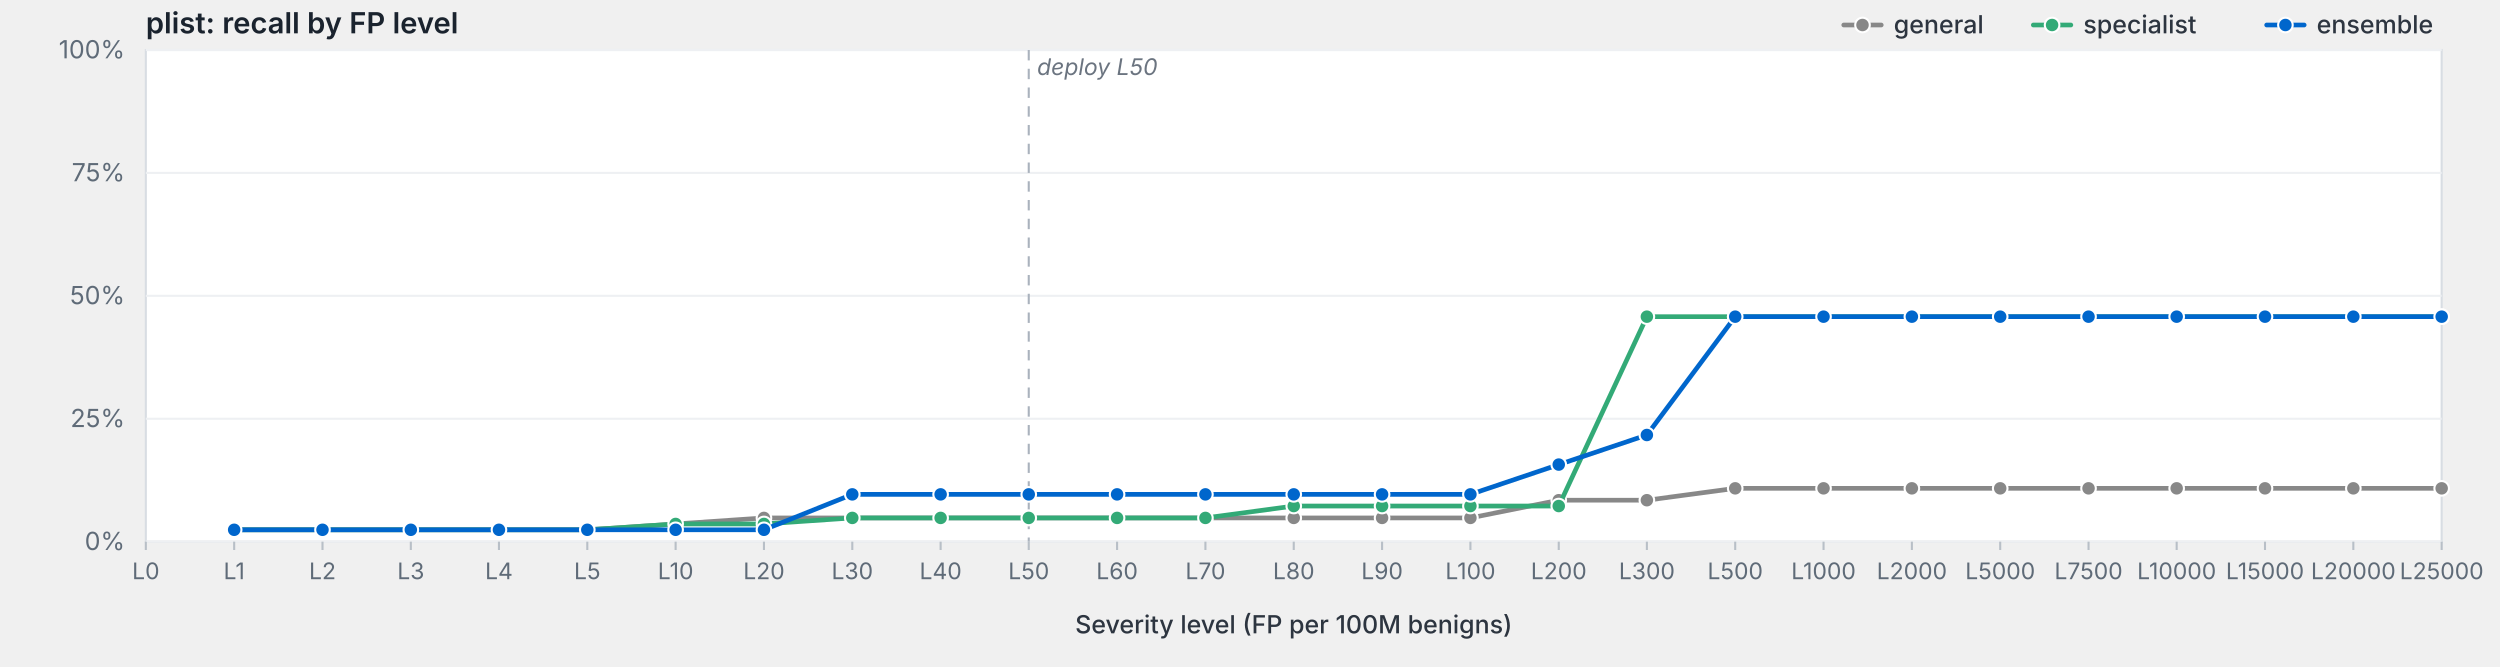
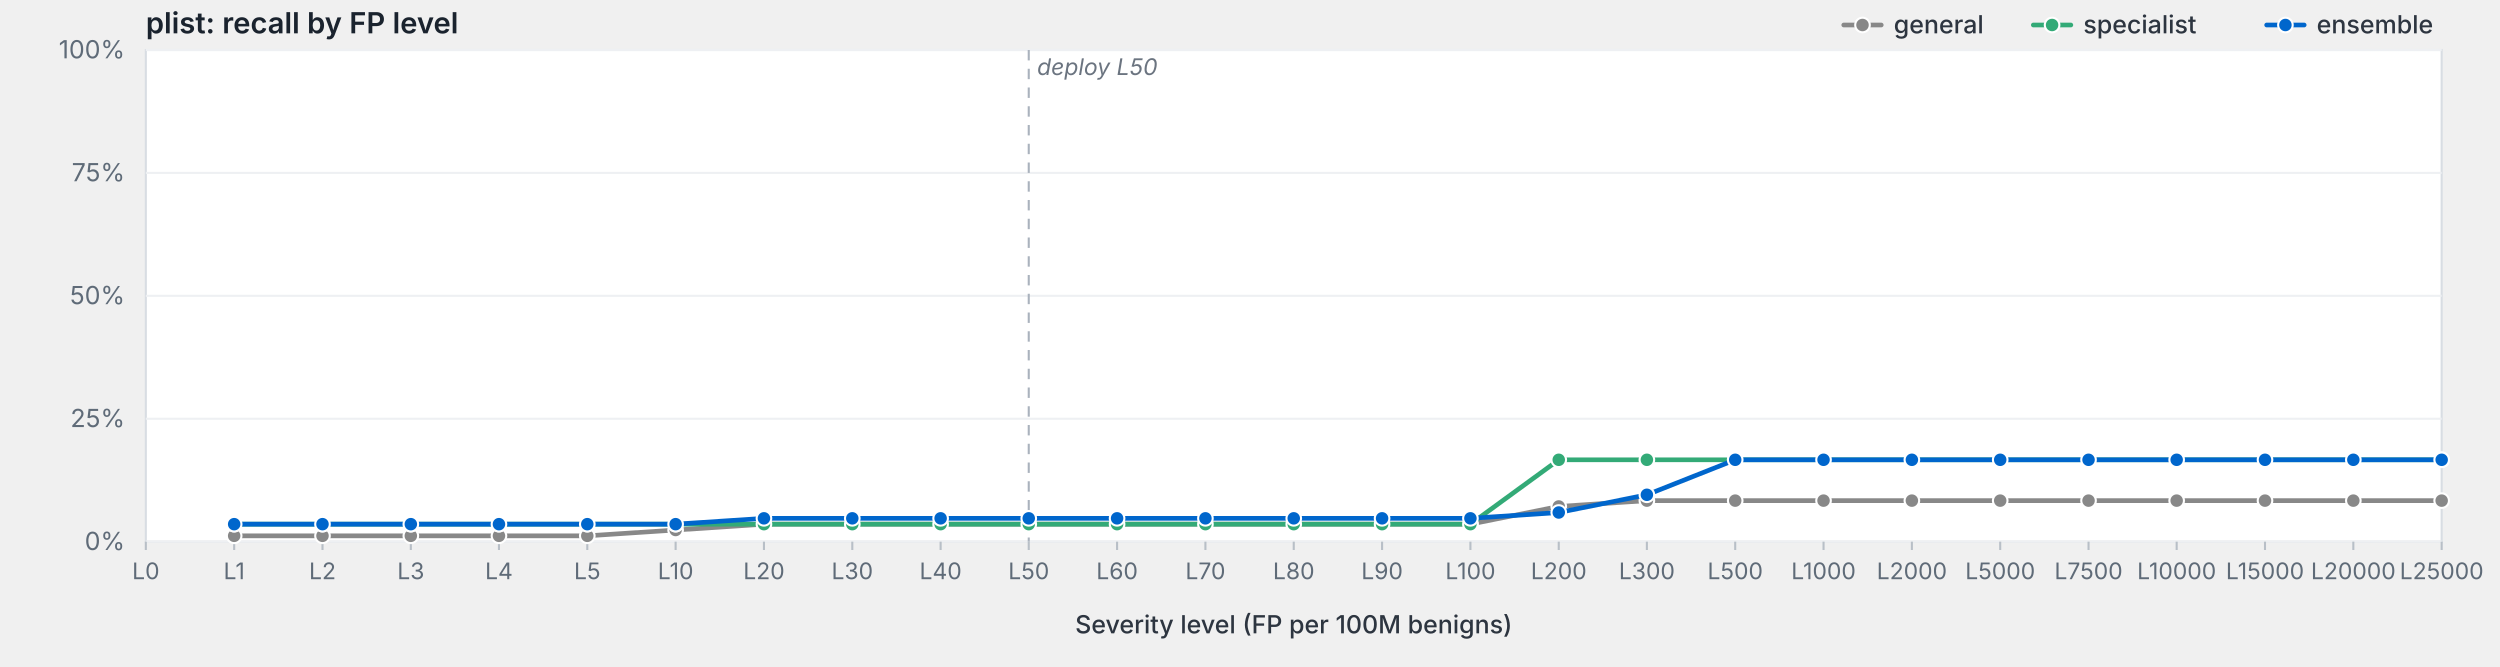
<svg xmlns="http://www.w3.org/2000/svg" viewBox="0 0 1200 320" width="1200" height="320" preserveAspectRatio="xMidYMid meet" role="img" aria-label="plist: recall by FP level">
  <style>svg { background: #fdfdfd; }.frame { fill: #fff; stroke: #d8dde3; stroke-width: 1; }.grid { stroke: #eef0f3; stroke-width: 1; }.tick { stroke: #b8bfc7; stroke-width: 1; }.axis-label { fill: #5f6b78; font-family: -apple-system, BlinkMacSystemFont, "Segoe UI", system-ui, sans-serif; font-size: 12px; }.x-label { fill: #5f6b78; font-family: -apple-system, BlinkMacSystemFont, "Segoe UI", system-ui, sans-serif; font-size: 11px; }.axis-title { fill: #2d3540; font-family: -apple-system, BlinkMacSystemFont, "Segoe UI", system-ui, sans-serif; font-size: 12px; font-weight: 500; }.title { fill: #1a232e; font-family: -apple-system, BlinkMacSystemFont, "Segoe UI", system-ui, sans-serif; font-size: 14px; font-weight: 600; }.deploy-marker { stroke: #aab2bd; stroke-width: 1; stroke-dasharray: 5,4; }.deploy-label { fill: #6b7480; font-family: -apple-system, BlinkMacSystemFont, "Segoe UI", system-ui, sans-serif; font-size: 11px; font-style: italic; }.curve { fill: none; stroke-width: 2.25; stroke-linejoin: round; stroke-linecap: round; }.marker { stroke: #fff; stroke-width: 1; }.legend-text { fill: #2d3540; font-family: -apple-system, BlinkMacSystemFont, "Segoe UI", system-ui, sans-serif; font-size: 12px; font-weight: 500; }</style>
  <text class="title" x="70" y="16">plist: recall by FP level</text>
  <rect class="frame" x="70" y="24" width="1102" height="236" />
  <line class="grid" x1="70" y1="260.0" x2="1172" y2="260.0" />
  <text class="axis-label" x="60" y="264.0" text-anchor="end">0%</text>
  <line class="grid" x1="70" y1="201.0" x2="1172" y2="201.0" />
  <text class="axis-label" x="60" y="205.0" text-anchor="end">25%</text>
  <line class="grid" x1="70" y1="142.0" x2="1172" y2="142.0" />
  <text class="axis-label" x="60" y="146.0" text-anchor="end">50%</text>
  <line class="grid" x1="70" y1="83.0" x2="1172" y2="83.0" />
  <text class="axis-label" x="60" y="87.0" text-anchor="end">75%</text>
  <line class="grid" x1="70" y1="24.0" x2="1172" y2="24.0" />
  <text class="axis-label" x="60" y="28.0" text-anchor="end">100%</text>
  <line class="deploy-marker" x1="493.8" y1="24" x2="493.8" y2="260" />
  <text class="deploy-label" x="497.8" y="36" text-anchor="start">deploy L50</text>
  <line class="tick" x1="70.0" y1="260" x2="70.0" y2="264" />
  <text class="x-label" x="70.0" y="278" text-anchor="middle">L0</text>
  <line class="tick" x1="112.4" y1="260" x2="112.4" y2="264" />
  <text class="x-label" x="112.4" y="278" text-anchor="middle">L1</text>
  <line class="tick" x1="154.8" y1="260" x2="154.8" y2="264" />
  <text class="x-label" x="154.8" y="278" text-anchor="middle">L2</text>
  <line class="tick" x1="197.2" y1="260" x2="197.2" y2="264" />
  <text class="x-label" x="197.2" y="278" text-anchor="middle">L3</text>
  <line class="tick" x1="239.5" y1="260" x2="239.5" y2="264" />
  <text class="x-label" x="239.5" y="278" text-anchor="middle">L4</text>
  <line class="tick" x1="281.9" y1="260" x2="281.9" y2="264" />
  <text class="x-label" x="281.9" y="278" text-anchor="middle">L5</text>
  <line class="tick" x1="324.3" y1="260" x2="324.3" y2="264" />
  <text class="x-label" x="324.3" y="278" text-anchor="middle">L10</text>
  <line class="tick" x1="366.7" y1="260" x2="366.7" y2="264" />
  <text class="x-label" x="366.7" y="278" text-anchor="middle">L20</text>
  <line class="tick" x1="409.1" y1="260" x2="409.1" y2="264" />
  <text class="x-label" x="409.1" y="278" text-anchor="middle">L30</text>
  <line class="tick" x1="451.5" y1="260" x2="451.5" y2="264" />
  <text class="x-label" x="451.5" y="278" text-anchor="middle">L40</text>
  <line class="tick" x1="493.8" y1="260" x2="493.8" y2="264" />
  <text class="x-label" x="493.8" y="278" text-anchor="middle">L50</text>
  <line class="tick" x1="536.2" y1="260" x2="536.2" y2="264" />
  <text class="x-label" x="536.2" y="278" text-anchor="middle">L60</text>
  <line class="tick" x1="578.6" y1="260" x2="578.6" y2="264" />
  <text class="x-label" x="578.6" y="278" text-anchor="middle">L70</text>
  <line class="tick" x1="621.0" y1="260" x2="621.0" y2="264" />
  <text class="x-label" x="621.0" y="278" text-anchor="middle">L80</text>
  <line class="tick" x1="663.4" y1="260" x2="663.4" y2="264" />
  <text class="x-label" x="663.4" y="278" text-anchor="middle">L90</text>
  <line class="tick" x1="705.8" y1="260" x2="705.8" y2="264" />
  <text class="x-label" x="705.8" y="278" text-anchor="middle">L100</text>
  <line class="tick" x1="748.2" y1="260" x2="748.2" y2="264" />
  <text class="x-label" x="748.2" y="278" text-anchor="middle">L200</text>
  <line class="tick" x1="790.5" y1="260" x2="790.5" y2="264" />
  <text class="x-label" x="790.5" y="278" text-anchor="middle">L300</text>
  <line class="tick" x1="832.9" y1="260" x2="832.9" y2="264" />
  <text class="x-label" x="832.9" y="278" text-anchor="middle">L500</text>
  <line class="tick" x1="875.3" y1="260" x2="875.3" y2="264" />
  <text class="x-label" x="875.3" y="278" text-anchor="middle">L1000</text>
  <line class="tick" x1="917.7" y1="260" x2="917.7" y2="264" />
  <text class="x-label" x="917.7" y="278" text-anchor="middle">L2000</text>
  <line class="tick" x1="960.1" y1="260" x2="960.1" y2="264" />
  <text class="x-label" x="960.1" y="278" text-anchor="middle">L5000</text>
  <line class="tick" x1="1002.5" y1="260" x2="1002.5" y2="264" />
  <text class="x-label" x="1002.5" y="278" text-anchor="middle">L7500</text>
  <line class="tick" x1="1044.8" y1="260" x2="1044.8" y2="264" />
  <text class="x-label" x="1044.8" y="278" text-anchor="middle">L10000</text>
  <line class="tick" x1="1087.2" y1="260" x2="1087.2" y2="264" />
  <text class="x-label" x="1087.2" y="278" text-anchor="middle">L15000</text>
  <line class="tick" x1="1129.6" y1="260" x2="1129.6" y2="264" />
  <text class="x-label" x="1129.6" y="278" text-anchor="middle">L20000</text>
  <line class="tick" x1="1172.0" y1="260" x2="1172.0" y2="264" />
  <text class="x-label" x="1172.0" y="278" text-anchor="middle">L25000</text>
  <text class="axis-title" x="621.0" y="304" text-anchor="middle">Severity level (FP per 100M benigns)</text>
-   <path class="curve" d="M112.4,254.3 L154.8,254.3 L197.2,254.3 L239.5,254.3 L281.9,254.3 L324.3,251.5 L366.7,248.6 L409.1,248.6 L451.5,248.6 L493.8,248.6 L536.2,248.6 L578.6,248.6 L621.0,248.6 L663.4,248.6 L705.8,248.6 L748.2,240.1 L790.5,240.1 L832.9,234.4 L875.3,234.4 L917.7,234.4 L960.1,234.4 L1002.5,234.4 L1044.8,234.4 L1087.2,234.4 L1129.6,234.4 L1172.0,234.4" stroke="#888" />
-   <circle class="marker" cx="112.4" cy="254.3" r="3.5" fill="#888" />
-   <circle class="marker" cx="154.8" cy="254.3" r="3.5" fill="#888" />
-   <circle class="marker" cx="197.2" cy="254.3" r="3.5" fill="#888" />
-   <circle class="marker" cx="239.5" cy="254.3" r="3.5" fill="#888" />
-   <circle class="marker" cx="281.9" cy="254.3" r="3.5" fill="#888" />
-   <circle class="marker" cx="324.3" cy="251.5" r="3.5" fill="#888" />
-   <circle class="marker" cx="366.7" cy="248.6" r="3.5" fill="#888" />
-   <circle class="marker" cx="409.1" cy="248.6" r="3.5" fill="#888" />
-   <circle class="marker" cx="451.5" cy="248.6" r="3.5" fill="#888" />
-   <circle class="marker" cx="493.8" cy="248.6" r="3.5" fill="#888" />
-   <circle class="marker" cx="536.2" cy="248.6" r="3.5" fill="#888" />
-   <circle class="marker" cx="578.6" cy="248.6" r="3.5" fill="#888" />
-   <circle class="marker" cx="621.0" cy="248.6" r="3.5" fill="#888" />
-   <circle class="marker" cx="663.4" cy="248.6" r="3.5" fill="#888" />
-   <circle class="marker" cx="705.8" cy="248.6" r="3.5" fill="#888" />
-   <circle class="marker" cx="748.2" cy="240.1" r="3.5" fill="#888" />
-   <circle class="marker" cx="790.5" cy="240.1" r="3.5" fill="#888" />
-   <circle class="marker" cx="832.9" cy="234.4" r="3.5" fill="#888" />
-   <circle class="marker" cx="875.3" cy="234.4" r="3.5" fill="#888" />
-   <circle class="marker" cx="917.7" cy="234.4" r="3.5" fill="#888" />
-   <circle class="marker" cx="960.1" cy="234.4" r="3.5" fill="#888" />
-   <circle class="marker" cx="1002.5" cy="234.4" r="3.5" fill="#888" />
-   <circle class="marker" cx="1044.8" cy="234.4" r="3.5" fill="#888" />
-   <circle class="marker" cx="1087.2" cy="234.4" r="3.5" fill="#888" />
-   <circle class="marker" cx="1129.6" cy="234.4" r="3.5" fill="#888" />
-   <circle class="marker" cx="1172.0" cy="234.4" r="3.5" fill="#888" />
-   <path class="curve" d="M112.4,254.3 L154.8,254.3 L197.2,254.3 L239.5,254.3 L281.9,254.3 L324.3,251.5 L366.7,251.5 L409.1,248.6 L451.5,248.6 L493.8,248.6 L536.2,248.6 L578.6,248.6 L621.0,242.9 L663.4,242.9 L705.8,242.9 L748.2,242.9 L790.5,152.0 L832.9,152.0 L875.3,152.0 L917.7,152.0 L960.1,152.0 L1002.5,152.0 L1044.8,152.0 L1087.2,152.0 L1129.6,152.0 L1172.0,152.0" stroke="#3a7" />
-   <circle class="marker" cx="112.4" cy="254.3" r="3.5" fill="#3a7" />
-   <circle class="marker" cx="154.8" cy="254.3" r="3.5" fill="#3a7" />
-   <circle class="marker" cx="197.2" cy="254.3" r="3.5" fill="#3a7" />
-   <circle class="marker" cx="239.5" cy="254.3" r="3.5" fill="#3a7" />
-   <circle class="marker" cx="281.9" cy="254.3" r="3.5" fill="#3a7" />
-   <circle class="marker" cx="324.3" cy="251.5" r="3.5" fill="#3a7" />
-   <circle class="marker" cx="366.7" cy="251.5" r="3.5" fill="#3a7" />
-   <circle class="marker" cx="409.1" cy="248.6" r="3.5" fill="#3a7" />
-   <circle class="marker" cx="451.5" cy="248.6" r="3.5" fill="#3a7" />
-   <circle class="marker" cx="493.8" cy="248.6" r="3.5" fill="#3a7" />
-   <circle class="marker" cx="536.2" cy="248.6" r="3.5" fill="#3a7" />
-   <circle class="marker" cx="578.6" cy="248.6" r="3.5" fill="#3a7" />
-   <circle class="marker" cx="621.0" cy="242.9" r="3.5" fill="#3a7" />
-   <circle class="marker" cx="663.4" cy="242.9" r="3.5" fill="#3a7" />
-   <circle class="marker" cx="705.8" cy="242.9" r="3.5" fill="#3a7" />
-   <circle class="marker" cx="748.2" cy="242.9" r="3.5" fill="#3a7" />
-   <circle class="marker" cx="790.5" cy="152.0" r="3.5" fill="#3a7" />
-   <circle class="marker" cx="832.9" cy="152.0" r="3.5" fill="#3a7" />
-   <circle class="marker" cx="875.3" cy="152.0" r="3.5" fill="#3a7" />
-   <circle class="marker" cx="917.7" cy="152.0" r="3.5" fill="#3a7" />
-   <circle class="marker" cx="960.1" cy="152.0" r="3.5" fill="#3a7" />
-   <circle class="marker" cx="1002.5" cy="152.0" r="3.5" fill="#3a7" />
-   <circle class="marker" cx="1044.8" cy="152.0" r="3.5" fill="#3a7" />
-   <circle class="marker" cx="1087.2" cy="152.0" r="3.5" fill="#3a7" />
-   <circle class="marker" cx="1129.6" cy="152.0" r="3.5" fill="#3a7" />
-   <circle class="marker" cx="1172.0" cy="152.0" r="3.5" fill="#3a7" />
-   <path class="curve" d="M112.4,254.3 L154.8,254.3 L197.2,254.3 L239.5,254.3 L281.9,254.3 L324.3,254.3 L366.7,254.3 L409.1,237.3 L451.5,237.3 L493.8,237.3 L536.2,237.3 L578.6,237.3 L621.0,237.3 L663.4,237.3 L705.8,237.3 L748.2,223.0 L790.5,208.8 L832.9,152.0 L875.3,152.0 L917.7,152.0 L960.1,152.0 L1002.5,152.0 L1044.8,152.0 L1087.2,152.0 L1129.6,152.0 L1172.0,152.0" stroke="#06c" />
-   <circle class="marker" cx="112.4" cy="254.3" r="3.5" fill="#06c" />
-   <circle class="marker" cx="154.8" cy="254.3" r="3.5" fill="#06c" />
-   <circle class="marker" cx="197.2" cy="254.3" r="3.5" fill="#06c" />
-   <circle class="marker" cx="239.5" cy="254.3" r="3.5" fill="#06c" />
-   <circle class="marker" cx="281.9" cy="254.3" r="3.5" fill="#06c" />
-   <circle class="marker" cx="324.3" cy="254.3" r="3.5" fill="#06c" />
-   <circle class="marker" cx="366.7" cy="254.3" r="3.5" fill="#06c" />
-   <circle class="marker" cx="409.1" cy="237.3" r="3.5" fill="#06c" />
-   <circle class="marker" cx="451.5" cy="237.3" r="3.5" fill="#06c" />
-   <circle class="marker" cx="493.8" cy="237.3" r="3.5" fill="#06c" />
-   <circle class="marker" cx="536.2" cy="237.3" r="3.5" fill="#06c" />
-   <circle class="marker" cx="578.6" cy="237.3" r="3.5" fill="#06c" />
-   <circle class="marker" cx="621.0" cy="237.3" r="3.5" fill="#06c" />
-   <circle class="marker" cx="663.4" cy="237.3" r="3.5" fill="#06c" />
-   <circle class="marker" cx="705.8" cy="237.3" r="3.5" fill="#06c" />
-   <circle class="marker" cx="748.2" cy="223.0" r="3.5" fill="#06c" />
-   <circle class="marker" cx="790.5" cy="208.8" r="3.5" fill="#06c" />
-   <circle class="marker" cx="832.9" cy="152.0" r="3.5" fill="#06c" />
-   <circle class="marker" cx="875.3" cy="152.0" r="3.5" fill="#06c" />
-   <circle class="marker" cx="917.7" cy="152.0" r="3.5" fill="#06c" />
-   <circle class="marker" cx="960.1" cy="152.0" r="3.5" fill="#06c" />
-   <circle class="marker" cx="1002.5" cy="152.0" r="3.5" fill="#06c" />
-   <circle class="marker" cx="1044.8" cy="152.0" r="3.5" fill="#06c" />
-   <circle class="marker" cx="1087.2" cy="152.0" r="3.5" fill="#06c" />
-   <circle class="marker" cx="1129.6" cy="152.0" r="3.5" fill="#06c" />
-   <circle class="marker" cx="1172.0" cy="152.0" r="3.5" fill="#06c" />
+   <path class="curve" d="M112.4,257.2 L154.8,257.2 L197.2,257.2 L239.5,257.2 L281.9,257.2 L324.3,254.4 L366.7,251.6 L409.1,251.6 L451.5,251.6 L493.8,251.6 L536.2,251.6 L578.6,251.6 L621.0,251.6 L663.4,251.6 L705.8,251.6 L748.2,243.1 L790.5,240.3 L832.9,240.3 L875.3,240.3 L917.7,240.3 L960.1,240.3 L1002.5,240.3 L1044.8,240.3 L1087.2,240.3 L1129.6,240.3 L1172.0,240.3" stroke="#888" />
+   <circle class="marker" cx="112.4" cy="257.2" r="3.5" fill="#888" />
+   <circle class="marker" cx="154.8" cy="257.2" r="3.5" fill="#888" />
+   <circle class="marker" cx="197.2" cy="257.2" r="3.5" fill="#888" />
+   <circle class="marker" cx="239.5" cy="257.2" r="3.5" fill="#888" />
+   <circle class="marker" cx="281.9" cy="257.2" r="3.5" fill="#888" />
+   <circle class="marker" cx="324.3" cy="254.4" r="3.5" fill="#888" />
+   <circle class="marker" cx="366.7" cy="251.6" r="3.5" fill="#888" />
+   <circle class="marker" cx="409.1" cy="251.6" r="3.5" fill="#888" />
+   <circle class="marker" cx="451.5" cy="251.6" r="3.5" fill="#888" />
+   <circle class="marker" cx="493.8" cy="251.6" r="3.5" fill="#888" />
+   <circle class="marker" cx="536.2" cy="251.6" r="3.5" fill="#888" />
+   <circle class="marker" cx="578.6" cy="251.6" r="3.5" fill="#888" />
+   <circle class="marker" cx="621.0" cy="251.6" r="3.5" fill="#888" />
+   <circle class="marker" cx="663.4" cy="251.6" r="3.5" fill="#888" />
+   <circle class="marker" cx="705.8" cy="251.6" r="3.5" fill="#888" />
+   <circle class="marker" cx="748.2" cy="243.1" r="3.5" fill="#888" />
+   <circle class="marker" cx="790.5" cy="240.3" r="3.5" fill="#888" />
+   <circle class="marker" cx="832.9" cy="240.3" r="3.5" fill="#888" />
+   <circle class="marker" cx="875.3" cy="240.3" r="3.5" fill="#888" />
+   <circle class="marker" cx="917.7" cy="240.3" r="3.5" fill="#888" />
+   <circle class="marker" cx="960.1" cy="240.3" r="3.5" fill="#888" />
+   <circle class="marker" cx="1002.5" cy="240.3" r="3.5" fill="#888" />
+   <circle class="marker" cx="1044.8" cy="240.3" r="3.5" fill="#888" />
+   <circle class="marker" cx="1087.2" cy="240.3" r="3.5" fill="#888" />
+   <circle class="marker" cx="1129.6" cy="240.3" r="3.5" fill="#888" />
+   <circle class="marker" cx="1172.0" cy="240.3" r="3.5" fill="#888" />
+   <path class="curve" d="M112.4,251.6 L154.8,251.6 L197.2,251.6 L239.5,251.6 L281.9,251.6 L324.3,251.6 L366.7,251.6 L409.1,251.6 L451.5,251.6 L493.8,251.6 L536.2,251.6 L578.6,251.6 L621.0,251.6 L663.4,251.6 L705.8,251.6 L748.2,220.7 L790.5,220.7 L832.9,220.7 L875.3,220.7 L917.7,220.7 L960.1,220.7 L1002.5,220.7 L1044.8,220.7 L1087.2,220.7 L1129.6,220.7 L1172.0,220.7" stroke="#3a7" />
+   <circle class="marker" cx="112.4" cy="251.6" r="3.5" fill="#3a7" />
+   <circle class="marker" cx="154.8" cy="251.6" r="3.5" fill="#3a7" />
+   <circle class="marker" cx="197.2" cy="251.6" r="3.5" fill="#3a7" />
+   <circle class="marker" cx="239.5" cy="251.6" r="3.5" fill="#3a7" />
+   <circle class="marker" cx="281.9" cy="251.6" r="3.5" fill="#3a7" />
+   <circle class="marker" cx="324.3" cy="251.6" r="3.5" fill="#3a7" />
+   <circle class="marker" cx="366.7" cy="251.6" r="3.5" fill="#3a7" />
+   <circle class="marker" cx="409.1" cy="251.6" r="3.5" fill="#3a7" />
+   <circle class="marker" cx="451.5" cy="251.6" r="3.5" fill="#3a7" />
+   <circle class="marker" cx="493.8" cy="251.6" r="3.5" fill="#3a7" />
+   <circle class="marker" cx="536.2" cy="251.6" r="3.5" fill="#3a7" />
+   <circle class="marker" cx="578.6" cy="251.6" r="3.5" fill="#3a7" />
+   <circle class="marker" cx="621.0" cy="251.6" r="3.5" fill="#3a7" />
+   <circle class="marker" cx="663.4" cy="251.6" r="3.5" fill="#3a7" />
+   <circle class="marker" cx="705.8" cy="251.6" r="3.5" fill="#3a7" />
+   <circle class="marker" cx="748.2" cy="220.7" r="3.5" fill="#3a7" />
+   <circle class="marker" cx="790.5" cy="220.7" r="3.5" fill="#3a7" />
+   <circle class="marker" cx="832.9" cy="220.7" r="3.5" fill="#3a7" />
+   <circle class="marker" cx="875.3" cy="220.7" r="3.5" fill="#3a7" />
+   <circle class="marker" cx="917.7" cy="220.7" r="3.5" fill="#3a7" />
+   <circle class="marker" cx="960.1" cy="220.7" r="3.5" fill="#3a7" />
+   <circle class="marker" cx="1002.5" cy="220.7" r="3.5" fill="#3a7" />
+   <circle class="marker" cx="1044.8" cy="220.7" r="3.5" fill="#3a7" />
+   <circle class="marker" cx="1087.2" cy="220.7" r="3.5" fill="#3a7" />
+   <circle class="marker" cx="1129.6" cy="220.7" r="3.5" fill="#3a7" />
+   <circle class="marker" cx="1172.0" cy="220.7" r="3.5" fill="#3a7" />
+   <path class="curve" d="M112.4,251.6 L154.8,251.6 L197.2,251.6 L239.5,251.6 L281.9,251.6 L324.3,251.6 L366.7,248.8 L409.1,248.8 L451.5,248.8 L493.8,248.8 L536.2,248.8 L578.6,248.8 L621.0,248.8 L663.4,248.8 L705.8,248.8 L748.2,246.0 L790.5,237.5 L832.9,220.7 L875.3,220.7 L917.7,220.7 L960.1,220.7 L1002.5,220.7 L1044.8,220.7 L1087.2,220.7 L1129.6,220.7 L1172.0,220.7" stroke="#06c" />
+   <circle class="marker" cx="112.4" cy="251.6" r="3.5" fill="#06c" />
+   <circle class="marker" cx="154.8" cy="251.6" r="3.5" fill="#06c" />
+   <circle class="marker" cx="197.2" cy="251.6" r="3.5" fill="#06c" />
+   <circle class="marker" cx="239.5" cy="251.6" r="3.5" fill="#06c" />
+   <circle class="marker" cx="281.9" cy="251.6" r="3.5" fill="#06c" />
+   <circle class="marker" cx="324.3" cy="251.6" r="3.5" fill="#06c" />
+   <circle class="marker" cx="366.7" cy="248.8" r="3.5" fill="#06c" />
+   <circle class="marker" cx="409.1" cy="248.8" r="3.5" fill="#06c" />
+   <circle class="marker" cx="451.5" cy="248.8" r="3.5" fill="#06c" />
+   <circle class="marker" cx="493.8" cy="248.8" r="3.5" fill="#06c" />
+   <circle class="marker" cx="536.2" cy="248.8" r="3.5" fill="#06c" />
+   <circle class="marker" cx="578.6" cy="248.8" r="3.5" fill="#06c" />
+   <circle class="marker" cx="621.0" cy="248.8" r="3.5" fill="#06c" />
+   <circle class="marker" cx="663.4" cy="248.8" r="3.5" fill="#06c" />
+   <circle class="marker" cx="705.8" cy="248.8" r="3.5" fill="#06c" />
+   <circle class="marker" cx="748.2" cy="246.0" r="3.5" fill="#06c" />
+   <circle class="marker" cx="790.5" cy="237.5" r="3.5" fill="#06c" />
+   <circle class="marker" cx="832.9" cy="220.7" r="3.5" fill="#06c" />
+   <circle class="marker" cx="875.3" cy="220.7" r="3.5" fill="#06c" />
+   <circle class="marker" cx="917.7" cy="220.7" r="3.5" fill="#06c" />
+   <circle class="marker" cx="960.1" cy="220.7" r="3.5" fill="#06c" />
+   <circle class="marker" cx="1002.5" cy="220.7" r="3.5" fill="#06c" />
+   <circle class="marker" cx="1044.8" cy="220.7" r="3.5" fill="#06c" />
+   <circle class="marker" cx="1087.2" cy="220.7" r="3.5" fill="#06c" />
+   <circle class="marker" cx="1129.6" cy="220.7" r="3.5" fill="#06c" />
+   <circle class="marker" cx="1172.0" cy="220.7" r="3.5" fill="#06c" />
  <line x1="1088.0" y1="12.0" x2="1106.0" y2="12.0" stroke="#06c" stroke-width="2.25" stroke-linecap="round" />
  <circle cx="1097.0" cy="12.0" r="3.5" fill="#06c" stroke="#fff" stroke-width="1" />
  <text class="legend-text" x="1112.0" y="16.0">ensemble</text>
  <line x1="976.0" y1="12.0" x2="994.0" y2="12.0" stroke="#3a7" stroke-width="2.25" stroke-linecap="round" />
  <circle cx="985.0" cy="12.0" r="3.5" fill="#3a7" stroke="#fff" stroke-width="1" />
  <text class="legend-text" x="1000.0" y="16.0">specialist</text>
  <line x1="885.0" y1="12.0" x2="903.0" y2="12.0" stroke="#888" stroke-width="2.25" stroke-linecap="round" />
  <circle cx="894.0" cy="12.0" r="3.5" fill="#888" stroke="#fff" stroke-width="1" />
  <text class="legend-text" x="909.0" y="16.0">general</text>
</svg>
